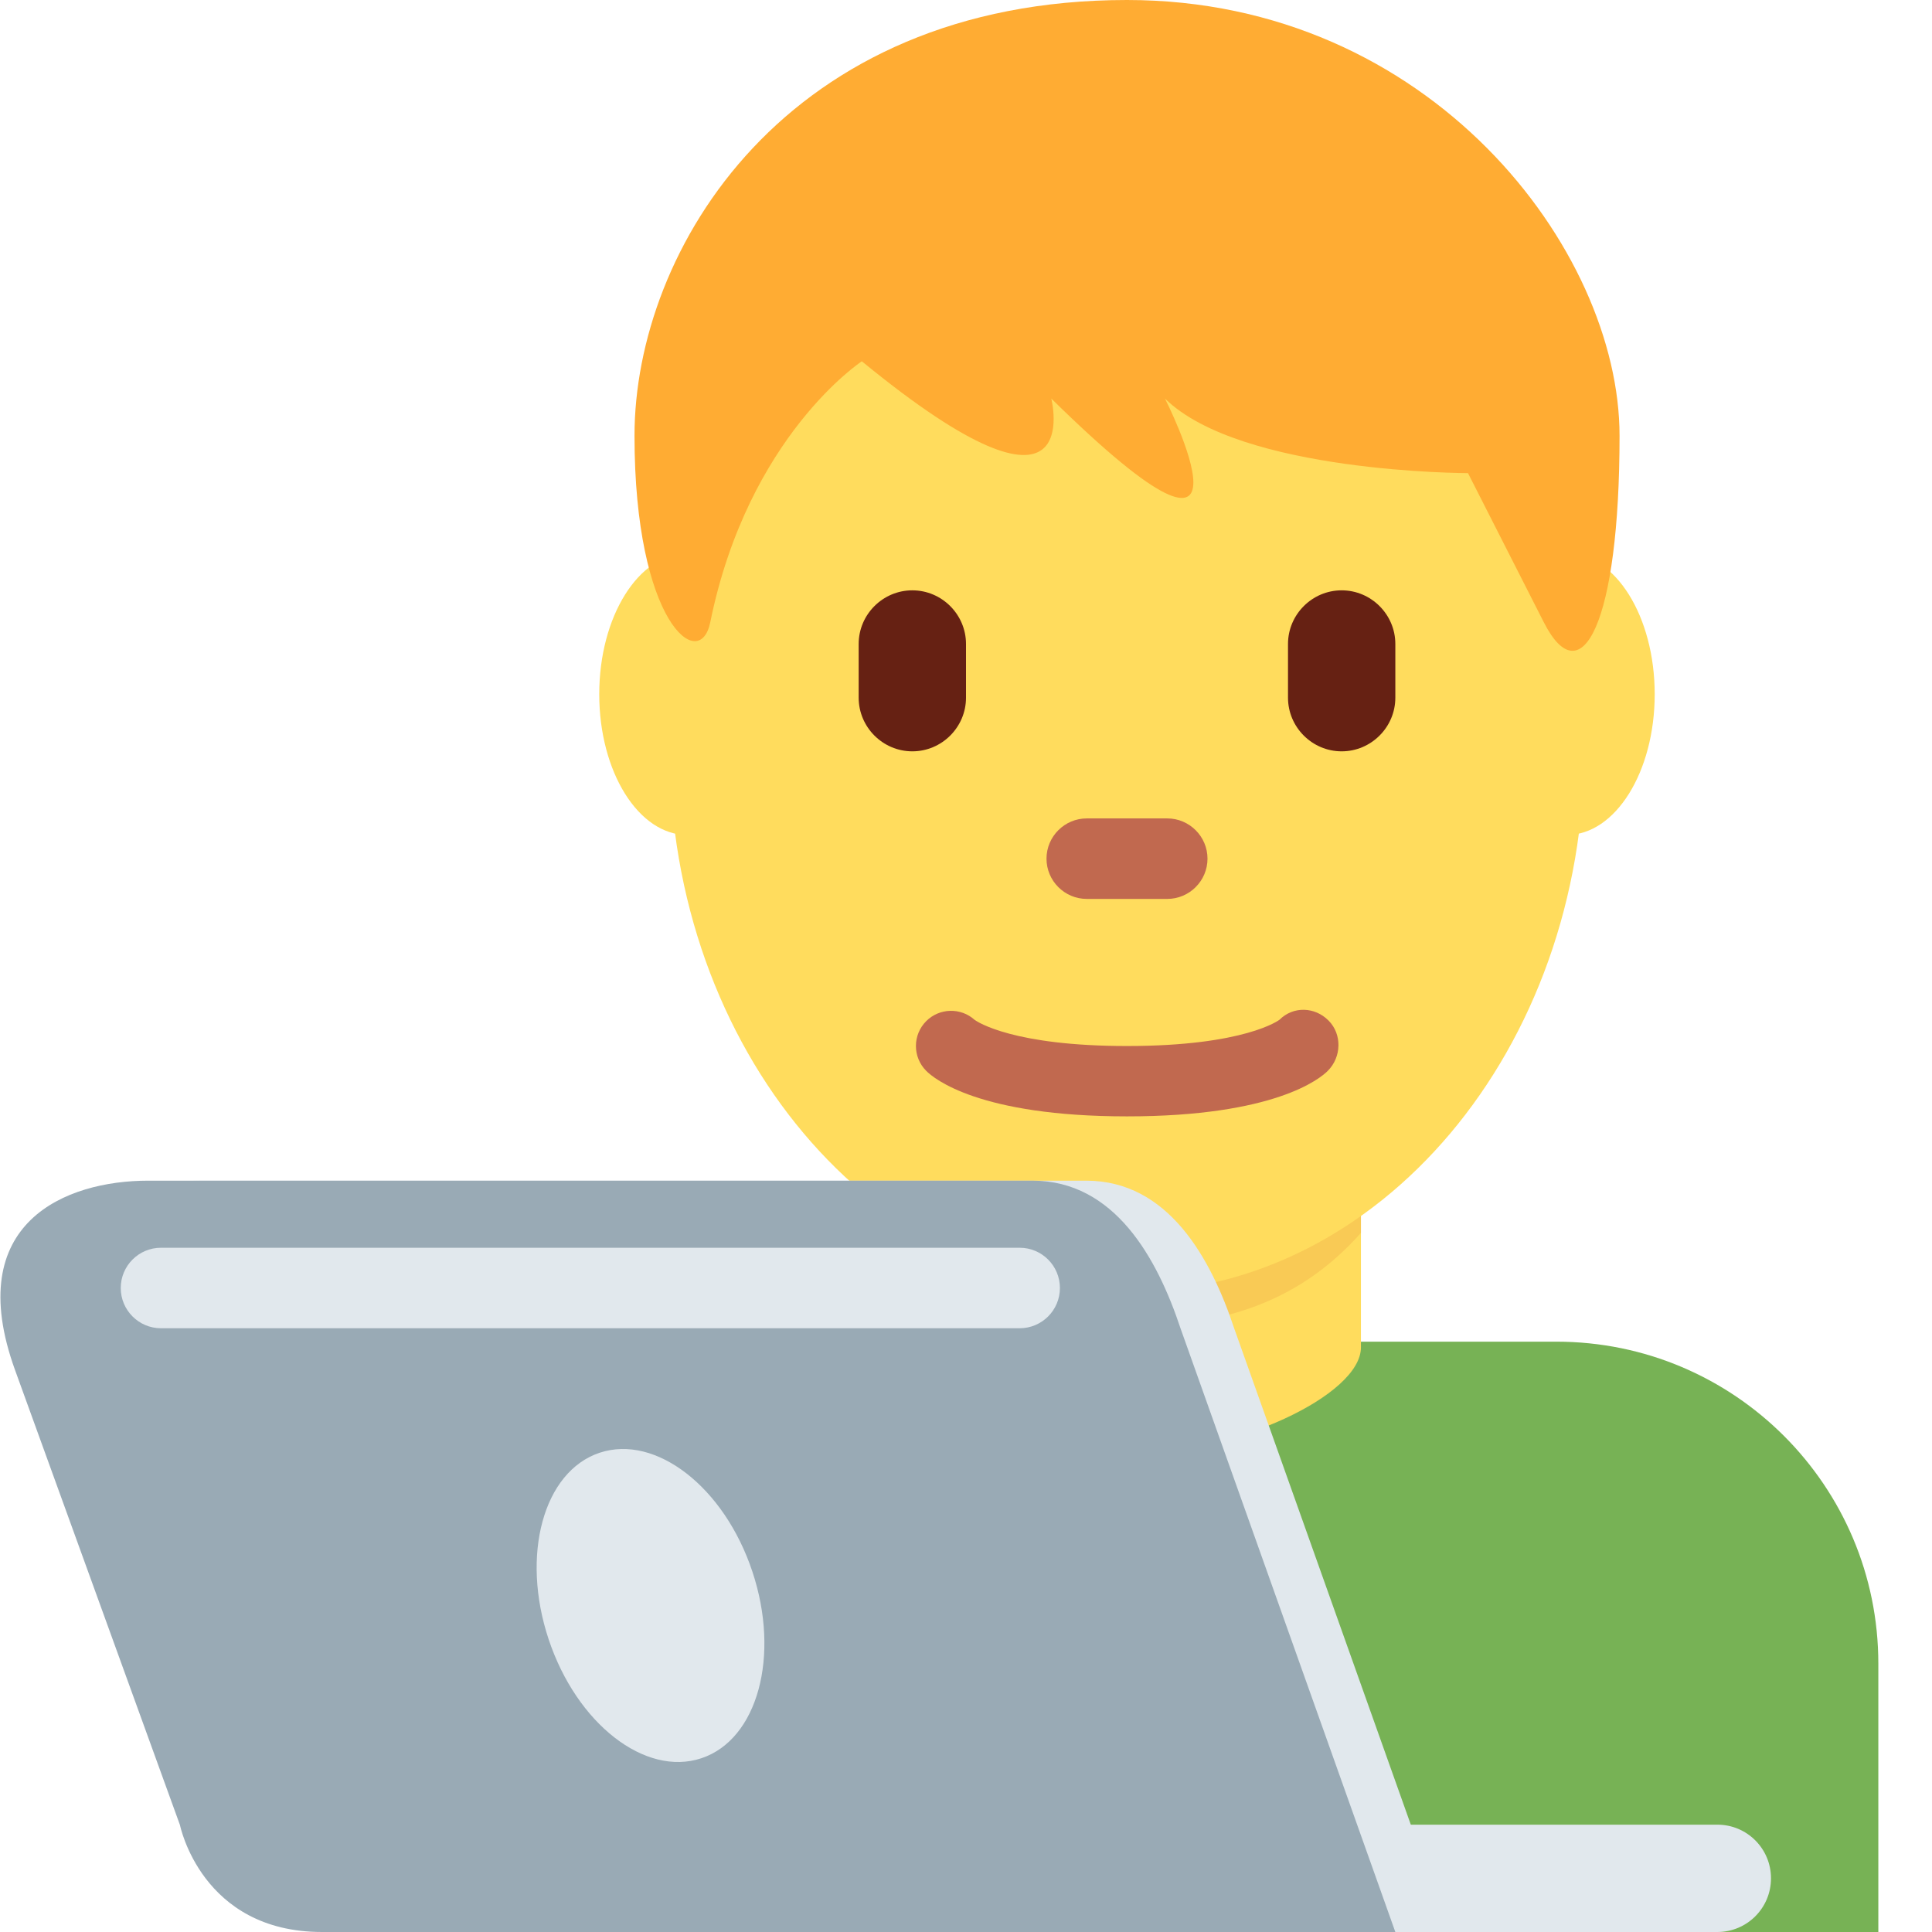
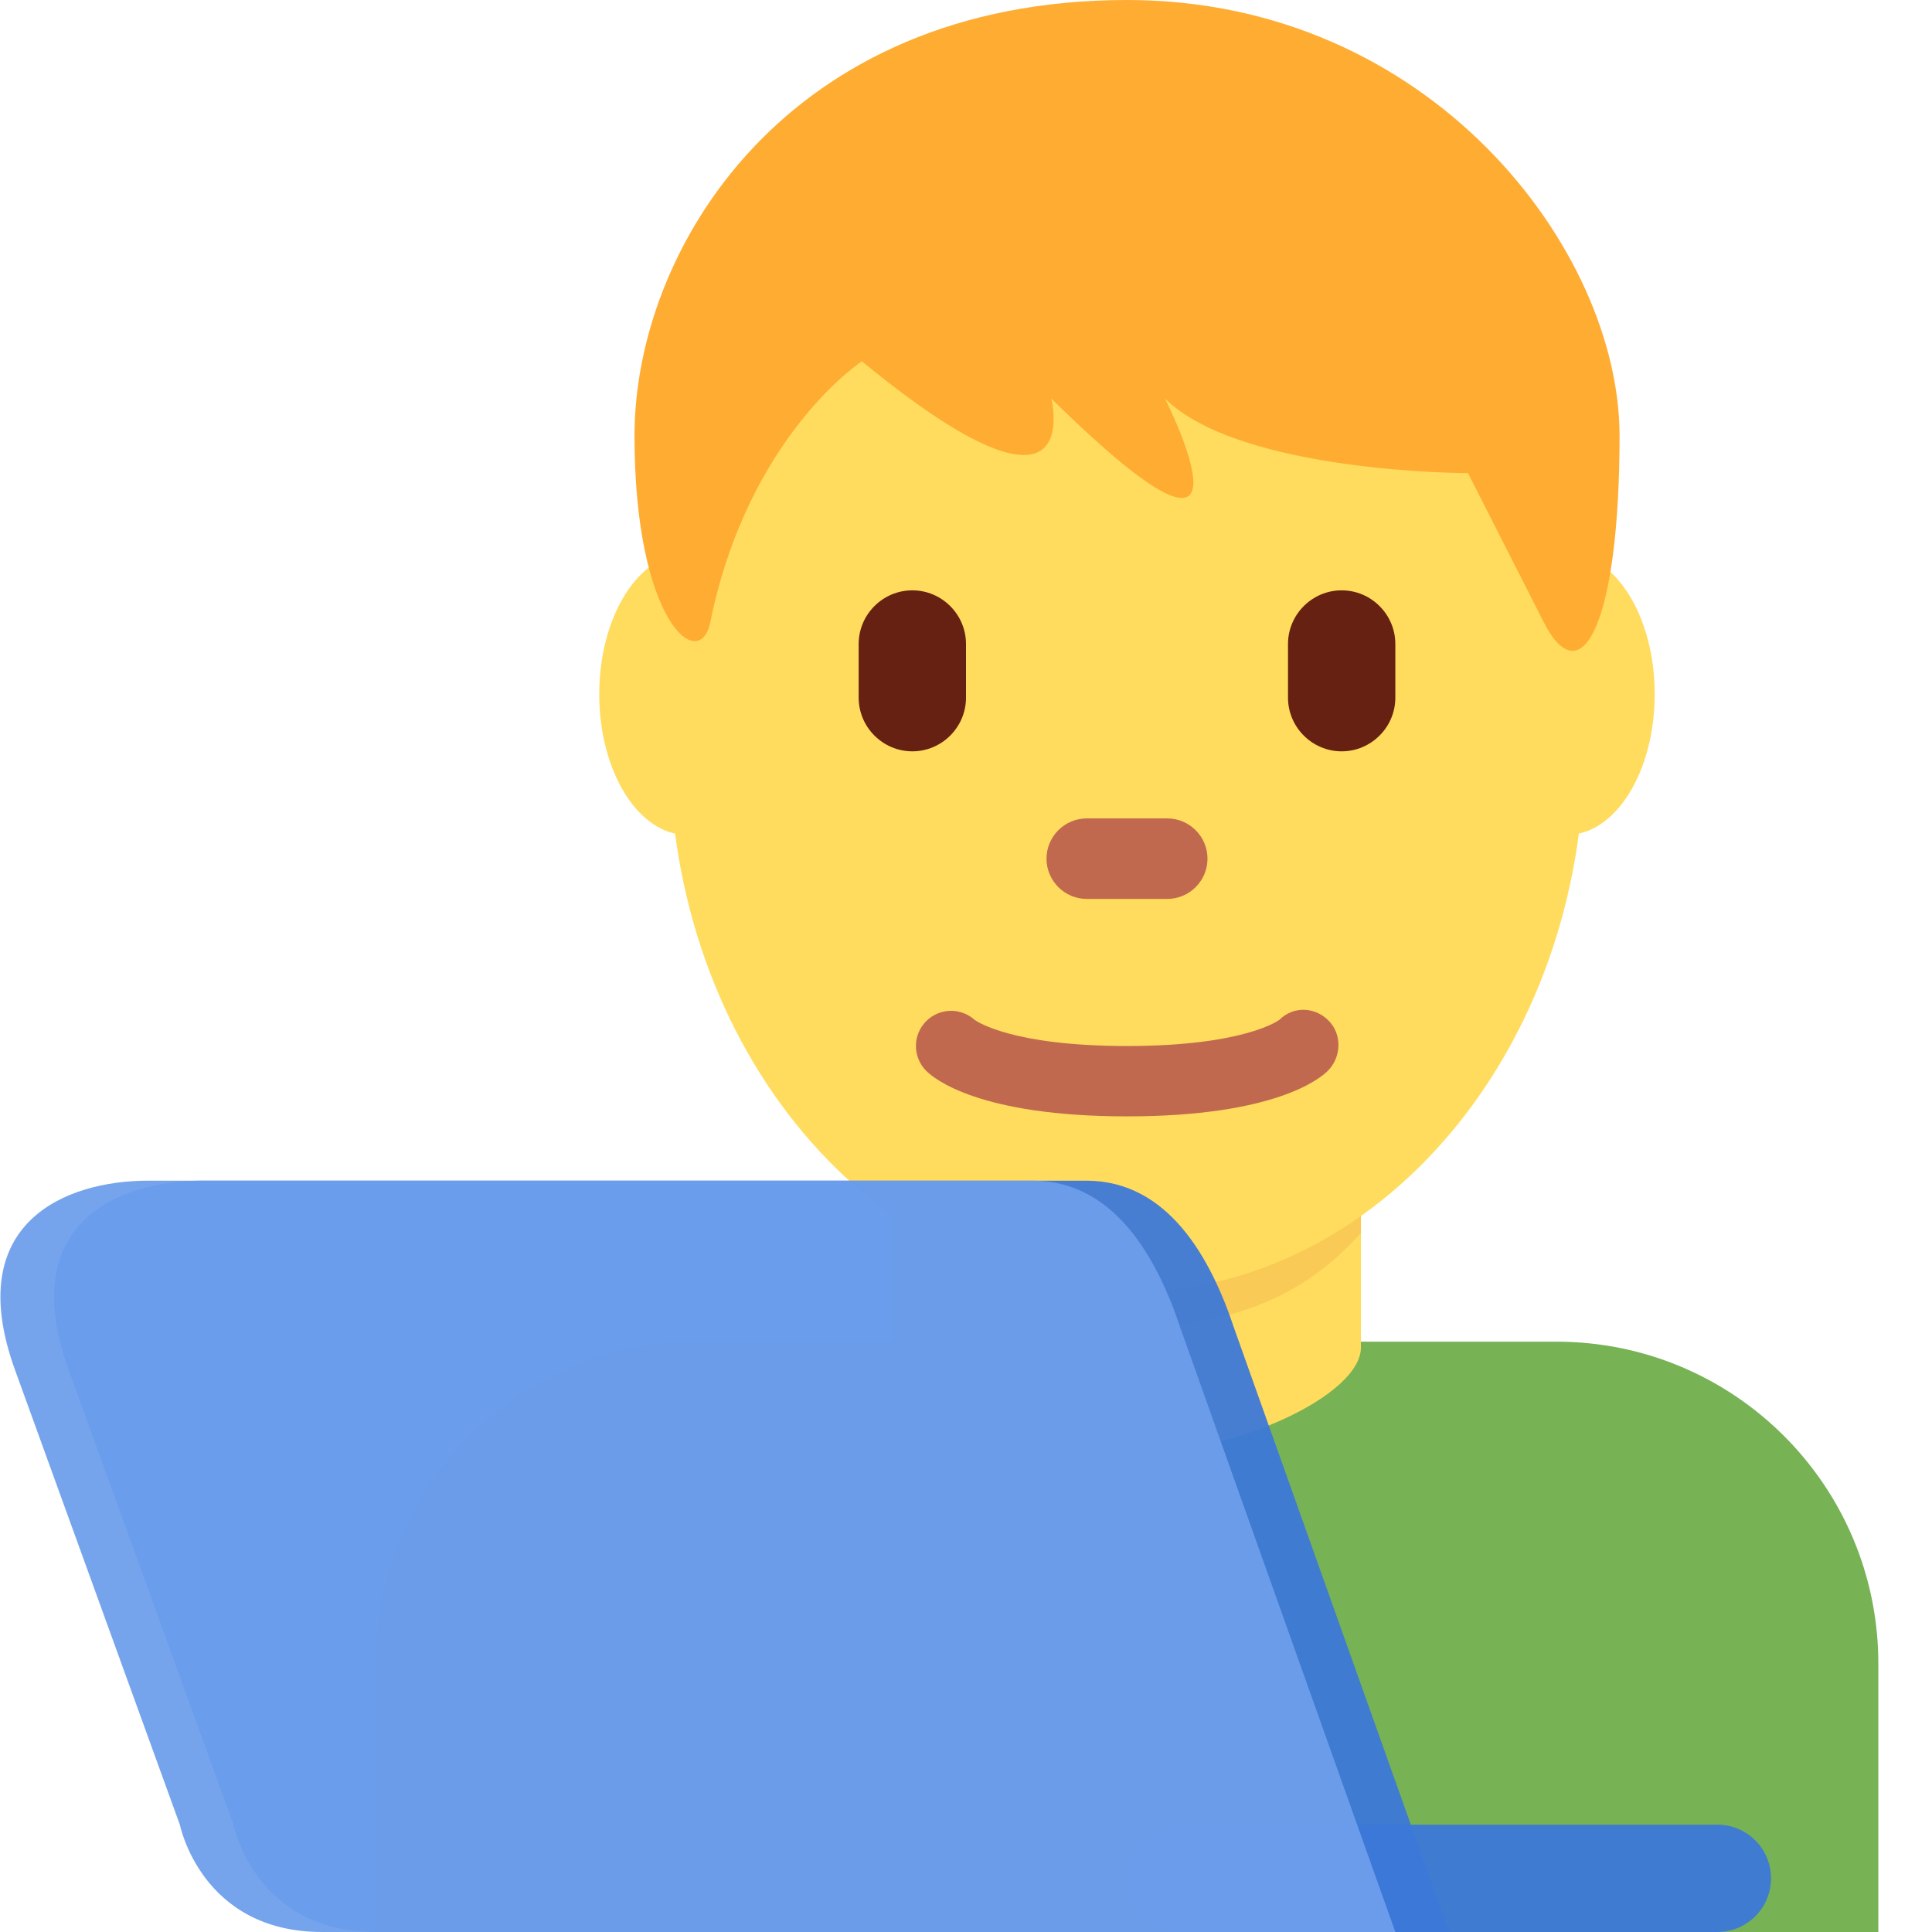
- <svg xmlns="http://www.w3.org/2000/svg" viewBox="0 0 36 36">
-   <path fill="#77B255" d="M35 36v-5c0-3.314-2.686-6-6-6H13c-3.313 0-6 2.686-6 6v5h28z" />
-   <path fill="#FFDC5D" d="M16.64 25.106c0 .894 2.36 1.993 4.36 1.993s4.359-1.099 4.359-1.992V21.29h-8.72v3.816z" />
-   <path fill="#F9CA55" d="M16.632 22.973c1.216 1.374 2.724 1.746 4.364 1.746 1.639 0 3.146-.373 4.363-1.746v-3.491h-8.728v3.491z" />
-   <path fill="#FFDC5D" d="M14.444 12.936c0 1.448-.734 2.622-1.639 2.622s-1.639-1.174-1.639-2.622.734-2.623 1.639-2.623c.905-.001 1.639 1.174 1.639 2.623m16.389 0c0 1.448-.733 2.622-1.639 2.622-.905 0-1.639-1.174-1.639-2.622s.733-2.623 1.639-2.623c.906-.001 1.639 1.174 1.639 2.623" />
-   <path fill="#FFDC5D" d="M12.477 13.96c0-5.589 3.816-10.121 8.523-10.121s8.522 4.532 8.522 10.121S25.707 24.081 21 24.081c-4.706-.001-8.523-4.532-8.523-10.121" />
-   <path fill="#C1694F" d="M21 20.802c-2.754 0-3.6-.705-3.741-.848-.256-.256-.256-.671 0-.927.248-.248.646-.255.902-.023.052.037.721.487 2.839.487 2.2 0 2.836-.485 2.842-.49.256-.255.657-.243.913.015.256.256.242.683-.014.938-.141.143-.987.848-3.741.848" />
-   <path fill="#FFAC33" d="M21 0c5.648 0 9.178 4.648 9.178 8.121 0 3.473-.706 4.863-1.412 3.473l-1.412-2.778s-4.235 0-5.647-1.39c0 0 2.118 4.168-2.118 0 0 0 .706 2.779-3.53-.694 0 0-2.118 1.389-2.824 4.862-.196.964-1.412 0-1.412-3.473C11.822 4.648 14.646 0 21 0" />
-   <path fill="#662113" d="M17 14c-.55 0-1-.45-1-1v-1c0-.55.45-1 1-1s1 .45 1 1v1c0 .55-.45 1-1 1m8 0c-.55 0-1-.45-1-1v-1c0-.55.45-1 1-1s1 .45 1 1v1c0 .55-.45 1-1 1" />
-   <path fill="#C1694F" d="M21.75 16.75h-1.5c-.413 0-.75-.337-.75-.75s.337-.75.75-.75h1.5c.413 0 .75.337.75.75s-.337.75-.75.75" />
-   <path fill="#E1E8ED" d="M33 35c0 .553-.447 1-1 1H22c-.553 0-1-.447-1-1 0-.553.447-1 1-1h10c.553 0 1 .447 1 1z" />
-   <path fill="#E1E8ED" d="M20.24 22H3.759c-1.524 0-3.478.771-2.478 3.531l3.072 8.475C4.354 34.006 4.75 36 7 36h20l-4-11.24c-.438-1.322-1.235-2.76-2.76-2.76z" />
-   <path fill="#99AAB5" d="M19.24 22H2.759c-1.524 0-3.478.771-2.478 3.531l3.072 8.475C3.354 34.006 3.75 36 6 36h20l-4-11.24c-.438-1.322-1.235-2.76-2.76-2.76z" />
-   <path fill="#E1E8ED" d="M14.019 29.283c.524 1.572.099 3.13-.949 3.479-1.048.35-2.322-.641-2.846-2.213s-.099-3.13.949-3.479c1.048-.349 2.323.641 2.846 2.213zM19 24.75H3c-.414 0-.75-.336-.75-.75s.336-.75.75-.75h16c.414 0 .75.336.75.75s-.336.75-.75.75z" />
+ <svg xmlns="http://www.w3.org/2000/svg" viewBox="0 0 36 36" version="1.1" id="svg4973">
+   <defs id="defs4977" />
+   <path fill="#77B255" d="M35 36v-5c0-3.314-2.686-6-6-6H13c-3.313 0-6 2.686-6 6v5h28z" id="path4947" />
+   <path fill="#FFDC5D" d="M16.64 25.106c0 .894 2.36 1.993 4.36 1.993s4.359-1.099 4.359-1.992V21.29h-8.72v3.816z" id="path4949" />
+   <path fill="#F9CA55" d="M16.632 22.973c1.216 1.374 2.724 1.746 4.364 1.746 1.639 0 3.146-.373 4.363-1.746v-3.491h-8.728v3.491z" id="path4951" />
+   <path fill="#FFDC5D" d="M14.444 12.936c0 1.448-.734 2.622-1.639 2.622s-1.639-1.174-1.639-2.622.734-2.623 1.639-2.623c.905-.001 1.639 1.174 1.639 2.623m16.389 0c0 1.448-.733 2.622-1.639 2.622-.905 0-1.639-1.174-1.639-2.622s.733-2.623 1.639-2.623c.906-.001 1.639 1.174 1.639 2.623" id="path4953" />
+   <path fill="#FFDC5D" d="M12.477 13.96c0-5.589 3.816-10.121 8.523-10.121s8.522 4.532 8.522 10.121S25.707 24.081 21 24.081c-4.706-.001-8.523-4.532-8.523-10.121" id="path4955" />
+   <path fill="#C1694F" d="M21 20.802c-2.754 0-3.6-.705-3.741-.848-.256-.256-.256-.671 0-.927.248-.248.646-.255.902-.023.052.037.721.487 2.839.487 2.2 0 2.836-.485 2.842-.49.256-.255.657-.243.913.015.256.256.242.683-.014.938-.141.143-.987.848-3.741.848" id="path4957" />
+   <path fill="#FFAC33" d="M21 0c5.648 0 9.178 4.648 9.178 8.121 0 3.473-.706 4.863-1.412 3.473l-1.412-2.778s-4.235 0-5.647-1.39c0 0 2.118 4.168-2.118 0 0 0 .706 2.779-3.53-.694 0 0-2.118 1.389-2.824 4.862-.196.964-1.412 0-1.412-3.473C11.822 4.648 14.646 0 21 0" id="path4959" />
+   <path fill="#662113" d="M17 14c-.55 0-1-.45-1-1v-1c0-.55.45-1 1-1s1 .45 1 1v1c0 .55-.45 1-1 1m8 0c-.55 0-1-.45-1-1v-1c0-.55.45-1 1-1s1 .45 1 1v1c0 .55-.45 1-1 1" id="path4961" />
+   <path fill="#C1694F" d="M21.75 16.75h-1.5c-.413 0-.75-.337-.75-.75s.337-.75.75-.75h1.5c.413 0 .75.337.75.75s-.337.75-.75.75" id="path4963" />
+   <path fill="#E1E8ED" d="M33 35c0 .553-.447 1-1 1H22c-.553 0-1-.447-1-1 0-.553.447-1 1-1h10c.553 0 1 .447 1 1z" id="path4965" style="fill:#3c78d8;fill-opacity:0.941" />
+   <path fill="#E1E8ED" d="M20.24 22H3.759c-1.524 0-3.478.771-2.478 3.531l3.072 8.475C4.354 34.006 4.75 36 7 36h20l-4-11.24c-.438-1.322-1.235-2.76-2.76-2.76z" id="path4967" style="fill:#3c78d8;fill-opacity:0.941" />
+   <path fill="#99AAB5" d="M19.24 22H2.759c-1.524 0-3.478.771-2.478 3.531l3.072 8.475C3.354 34.006 3.75 36 6 36h20l-4-11.24c-.438-1.322-1.235-2.76-2.76-2.76z" id="path4969" style="fill:#6d9eeb;fill-opacity:0.941" />
</svg>
